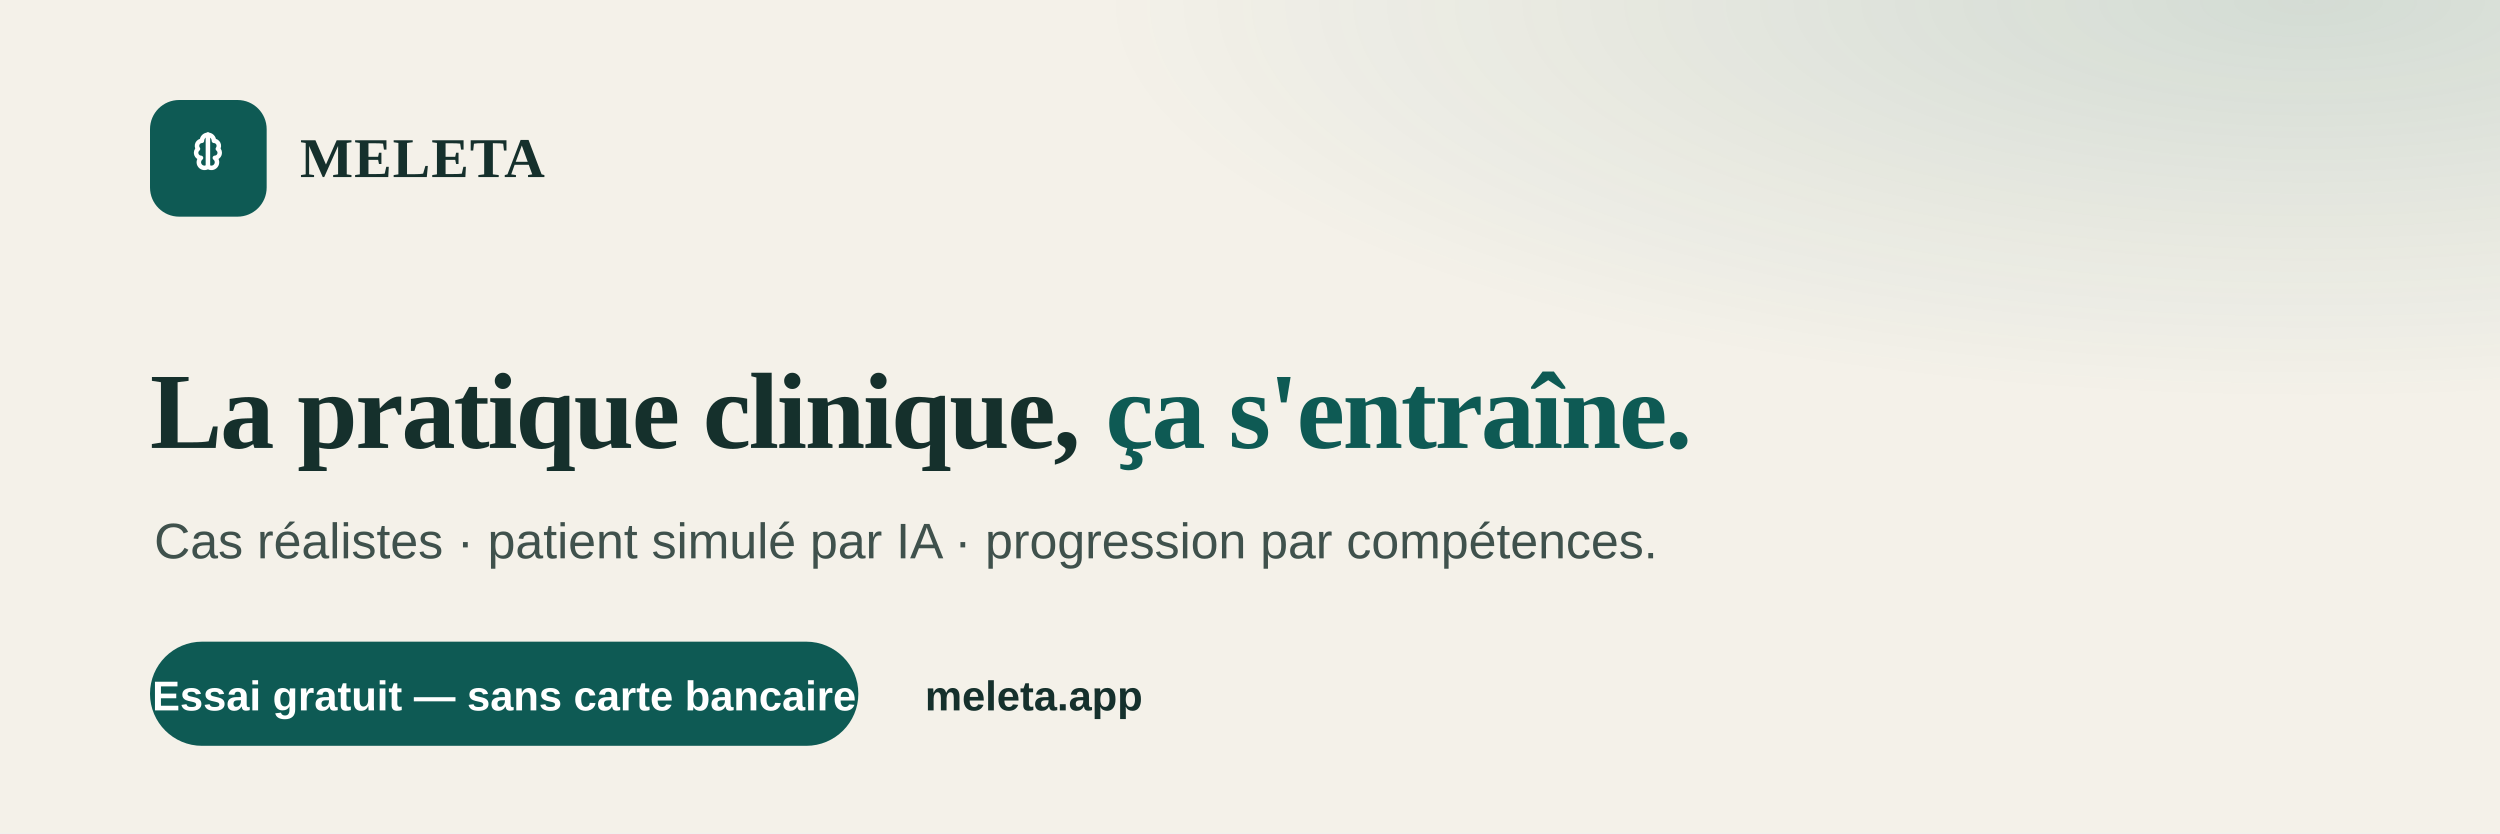
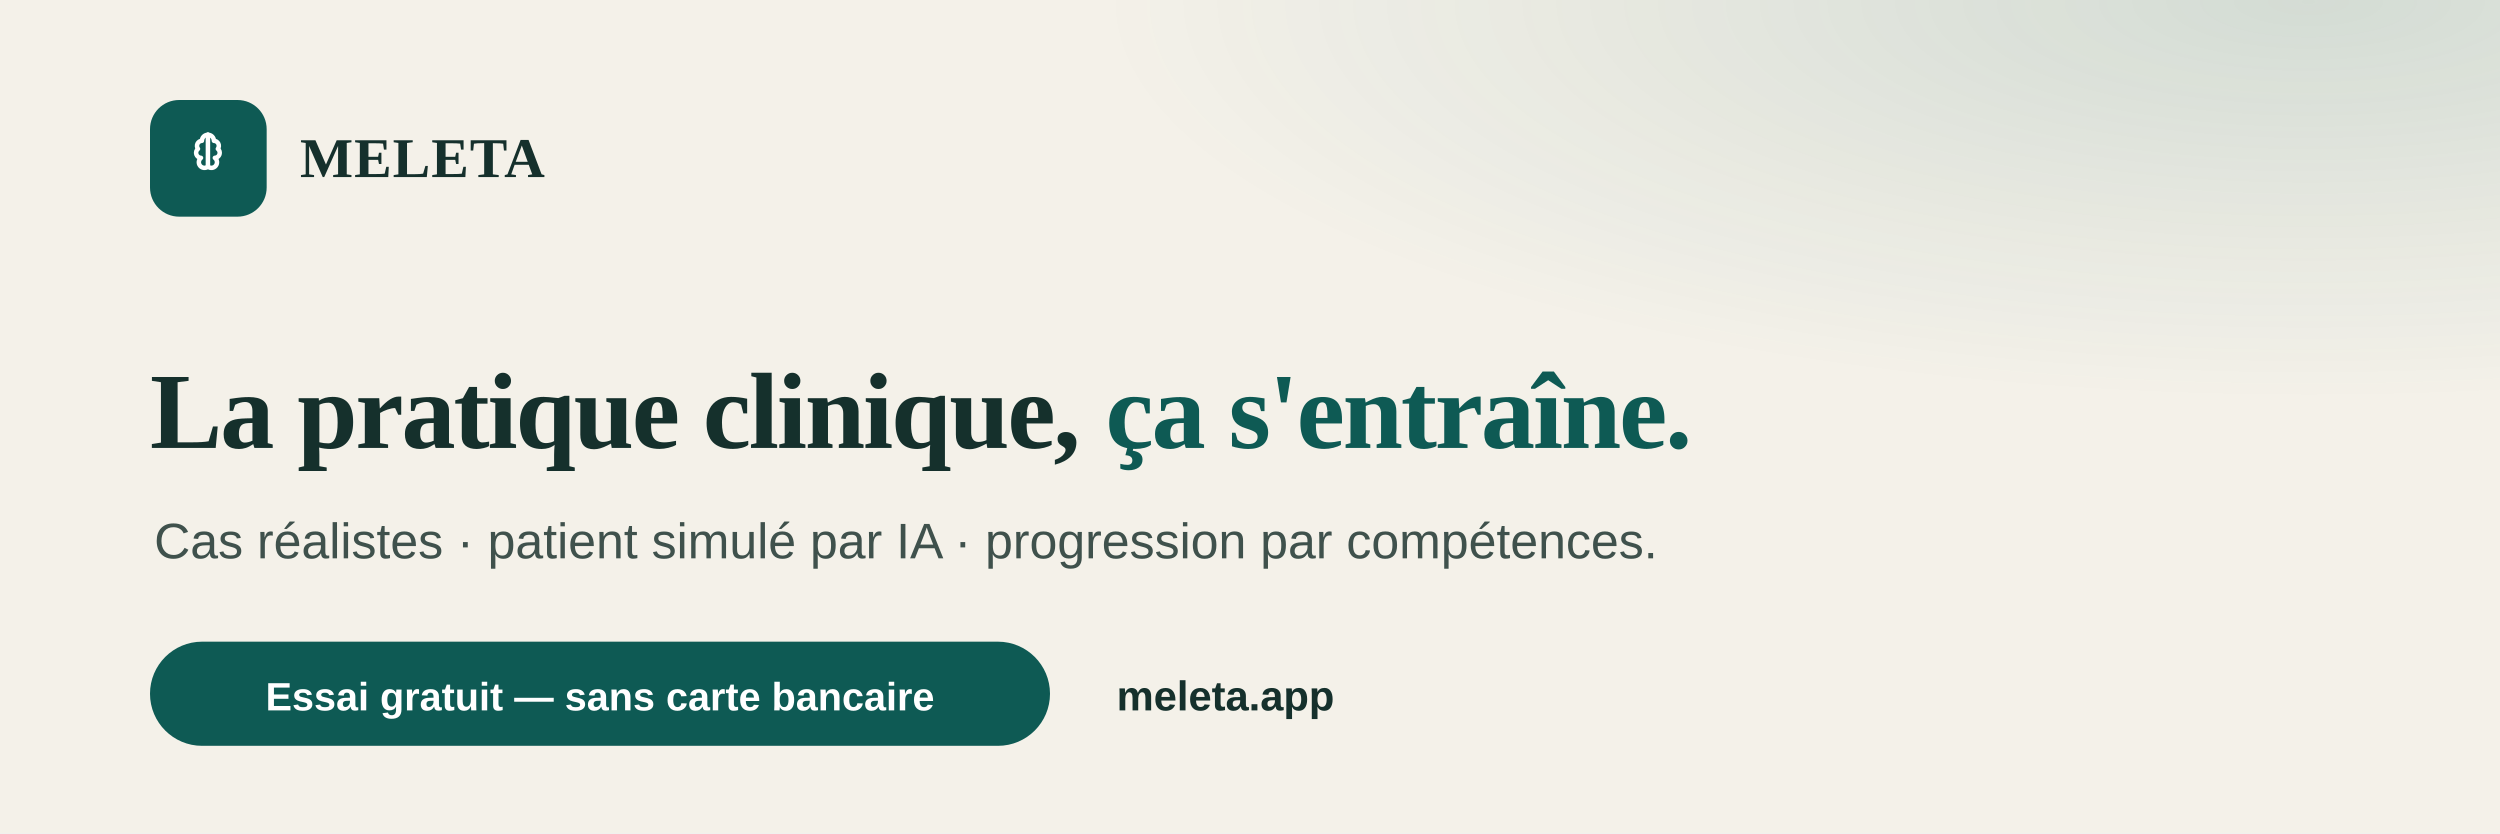
<svg xmlns="http://www.w3.org/2000/svg" width="1200" height="400" viewBox="0 0 1200 400" role="img" aria-label="MELETA — La pratique clinique, ça s'entraîne">
  <defs>
    <radialGradient id="eg" cx="92%" cy="0%" r="80%">
      <stop offset="0%" stop-color="#0e5a54" stop-opacity="0.14" />
      <stop offset="60%" stop-color="#0e5a54" stop-opacity="0" />
    </radialGradient>
  </defs>
  <rect width="1200" height="400" fill="#f4f1e9" />
  <rect width="1200" height="400" fill="url(#eg)" />
  <g transform="translate(72,48)">
    <rect width="56" height="56" rx="14" fill="#0e5a54" />
    <g transform="translate(17,14) scale(0.9)" stroke="#ffffff" stroke-width="2.4" fill="none" stroke-linecap="round" stroke-linejoin="round">
      <path d="M12 3a3.2 3.2 0 0 0-3.2 3.2 2.7 2.7 0 0 0-2.1 4.3 2.7 2.7 0 0 0 1.6 4.8A2.7 2.7 0 0 0 12 20" />
      <path d="M12 3a3.2 3.2 0 0 1 3.2 3.2 2.7 2.7 0 0 1 2.1 4.3 2.7 2.7 0 0 1-1.6 4.8A2.7 2.7 0 0 1 12 20" />
      <path d="M12 3v17" />
    </g>
    <text x="72" y="37" font-family="Fraunces, Georgia, 'Times New Roman', serif" font-size="27" font-weight="700" fill="#15302c" letter-spacing="0.5">MELETA</text>
  </g>
  <text x="72" y="215" font-family="Fraunces, Georgia, 'Times New Roman', serif" font-size="52" font-weight="700" fill="#15302c" letter-spacing="-1">La pratique clinique, <tspan fill="#0e5a54">ça s'entraîne.</tspan>
  </text>
  <text x="74" y="268" font-family="'Hanken Grotesk', system-ui, Arial, sans-serif" font-size="24" fill="#3f514c">Cas réalistes · patient simulé par IA · progression par compétences.</text>
  <g transform="translate(72,308)">
-     <rect width="340" height="50" rx="25" fill="#0e5a54" />
-     <text x="170" y="33" text-anchor="middle" font-family="'Hanken Grotesk', system-ui, Arial, sans-serif" font-size="20" font-weight="600" fill="#ffffff">Essai gratuit — sans carte bancaire</text>
-     <text x="372" y="33" font-family="'Hanken Grotesk', system-ui, Arial, sans-serif" font-size="20" font-weight="700" fill="#15302c">meleta.app</text>
+     <rect width="432" height="50" rx="25" fill="#0e5a54" />
+     <text x="216" y="33" text-anchor="middle" font-family="'Hanken Grotesk', system-ui, Arial, sans-serif" font-size="19" font-weight="600" fill="#ffffff">Essai gratuit — sans carte bancaire</text>
+     <text x="464" y="33" font-family="'Hanken Grotesk', system-ui, Arial, sans-serif" font-size="20" font-weight="700" fill="#15302c">meleta.app</text>
  </g>
</svg>
